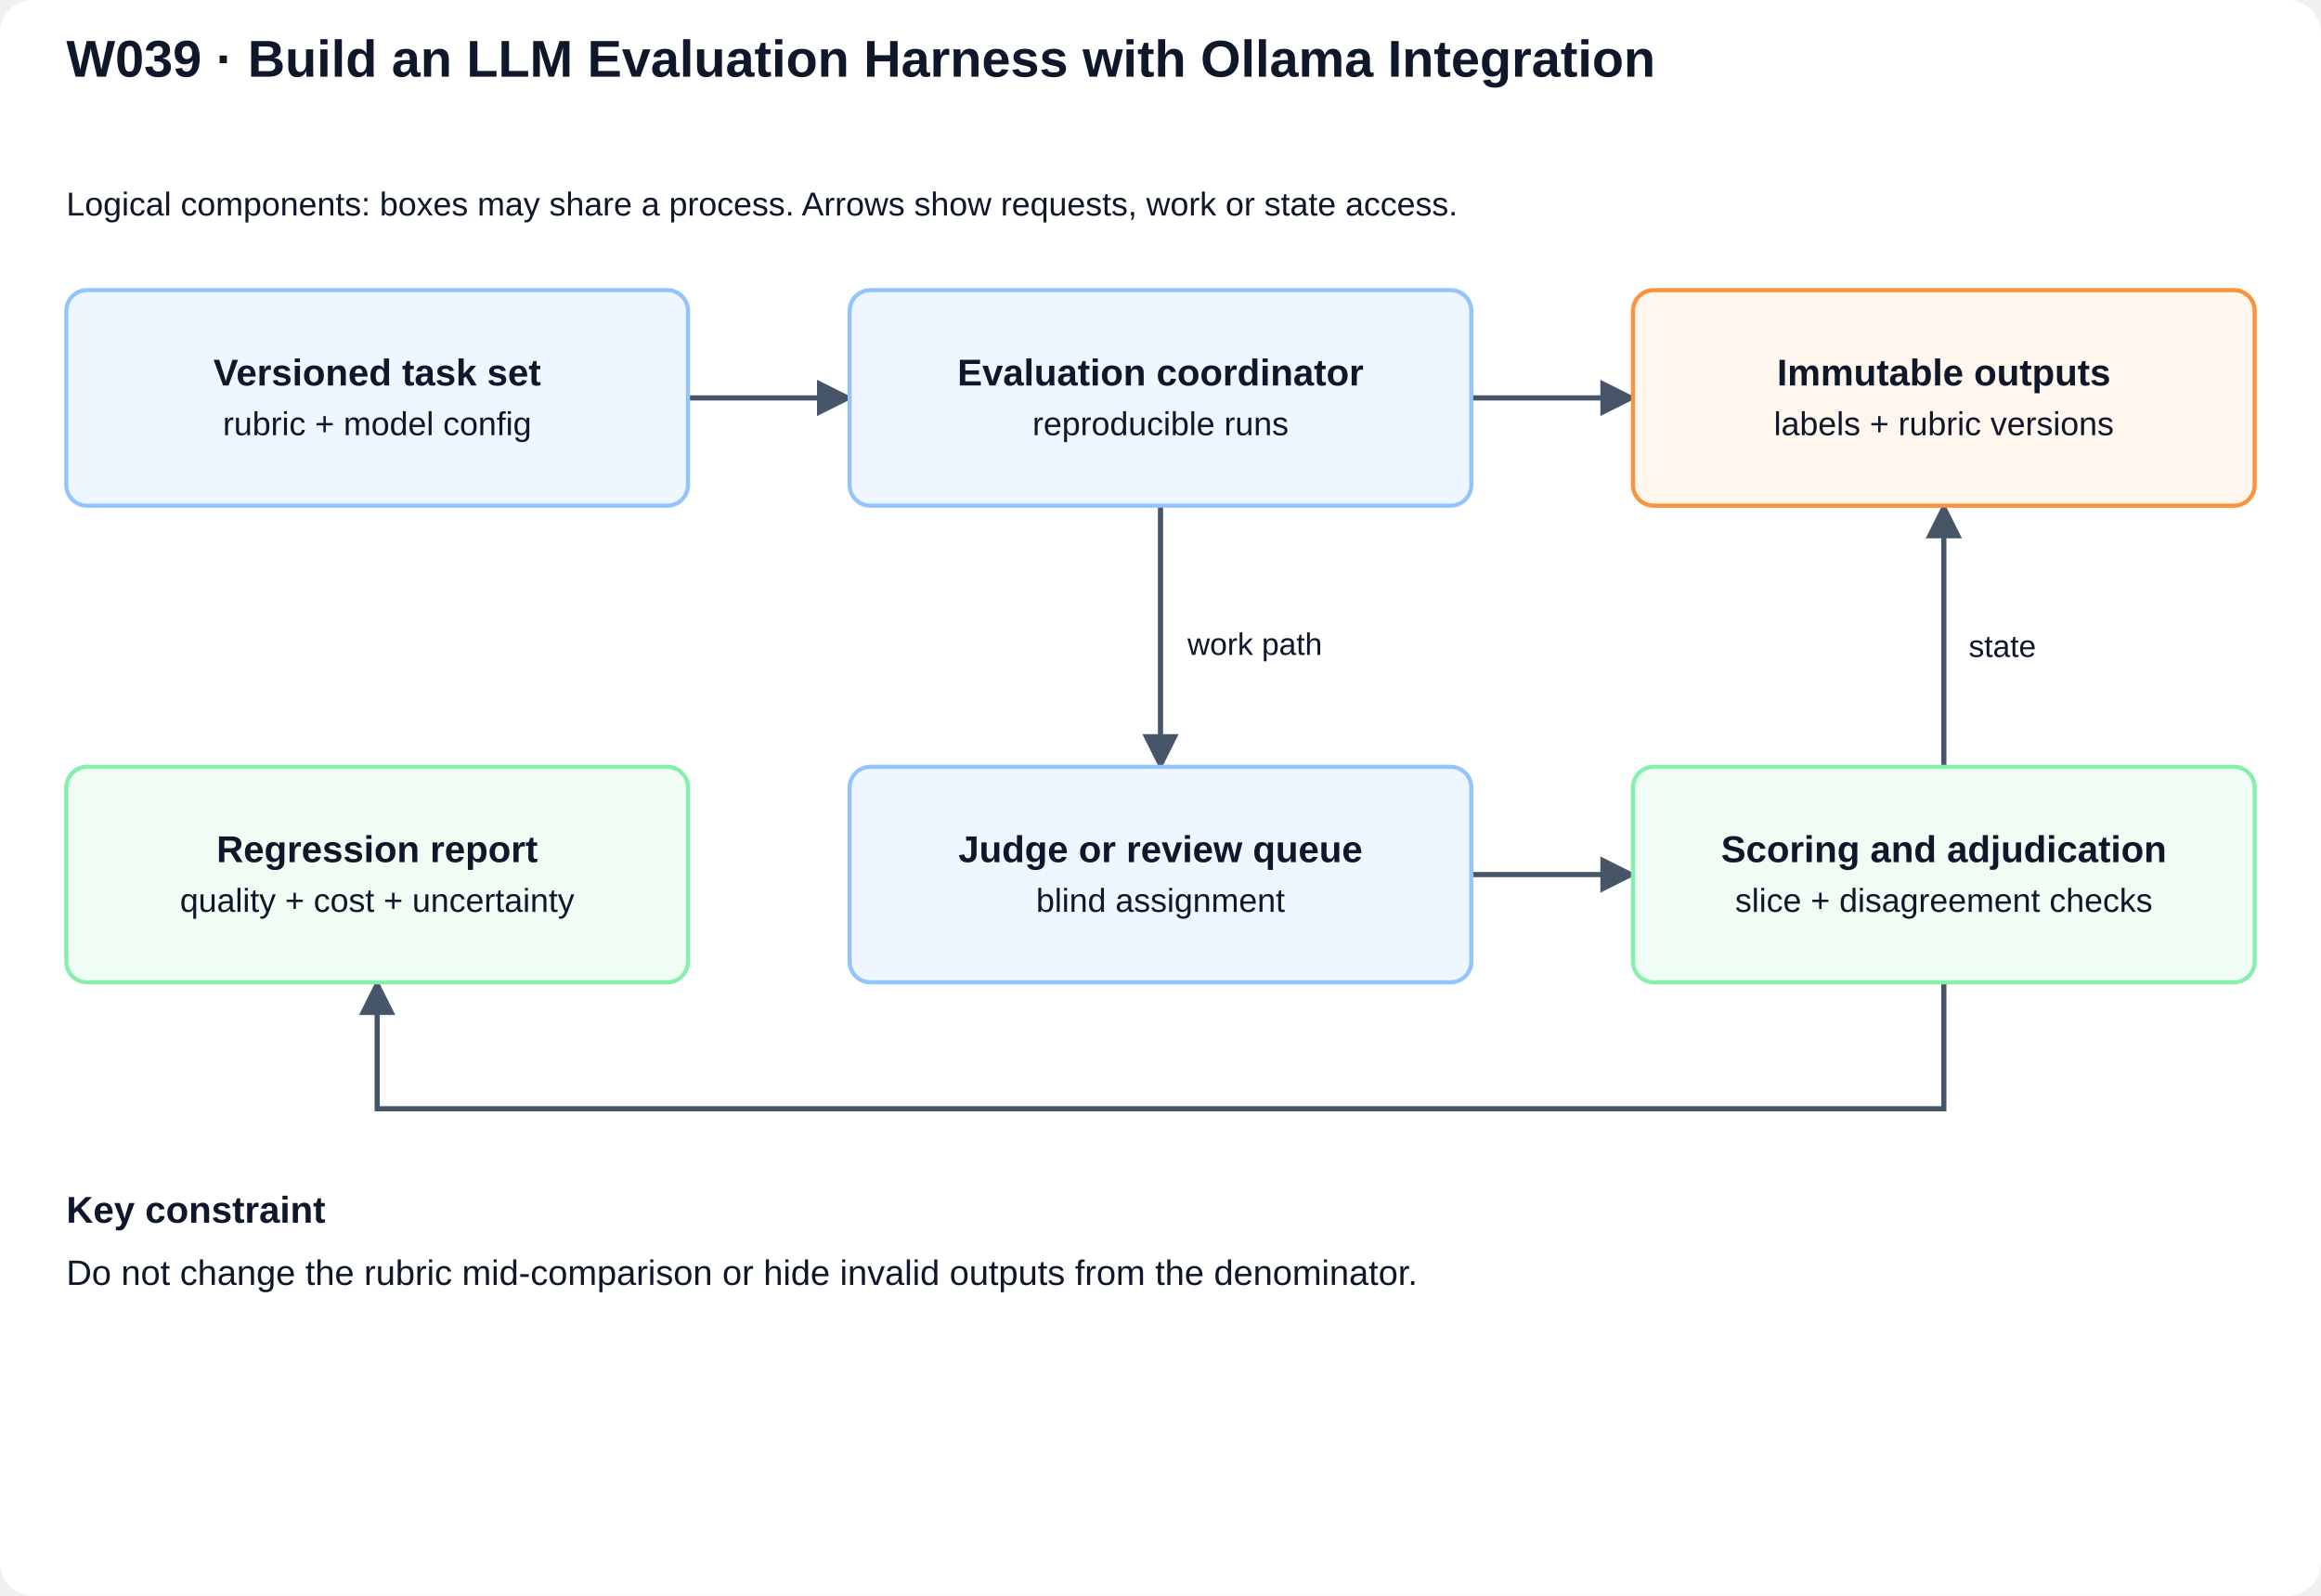
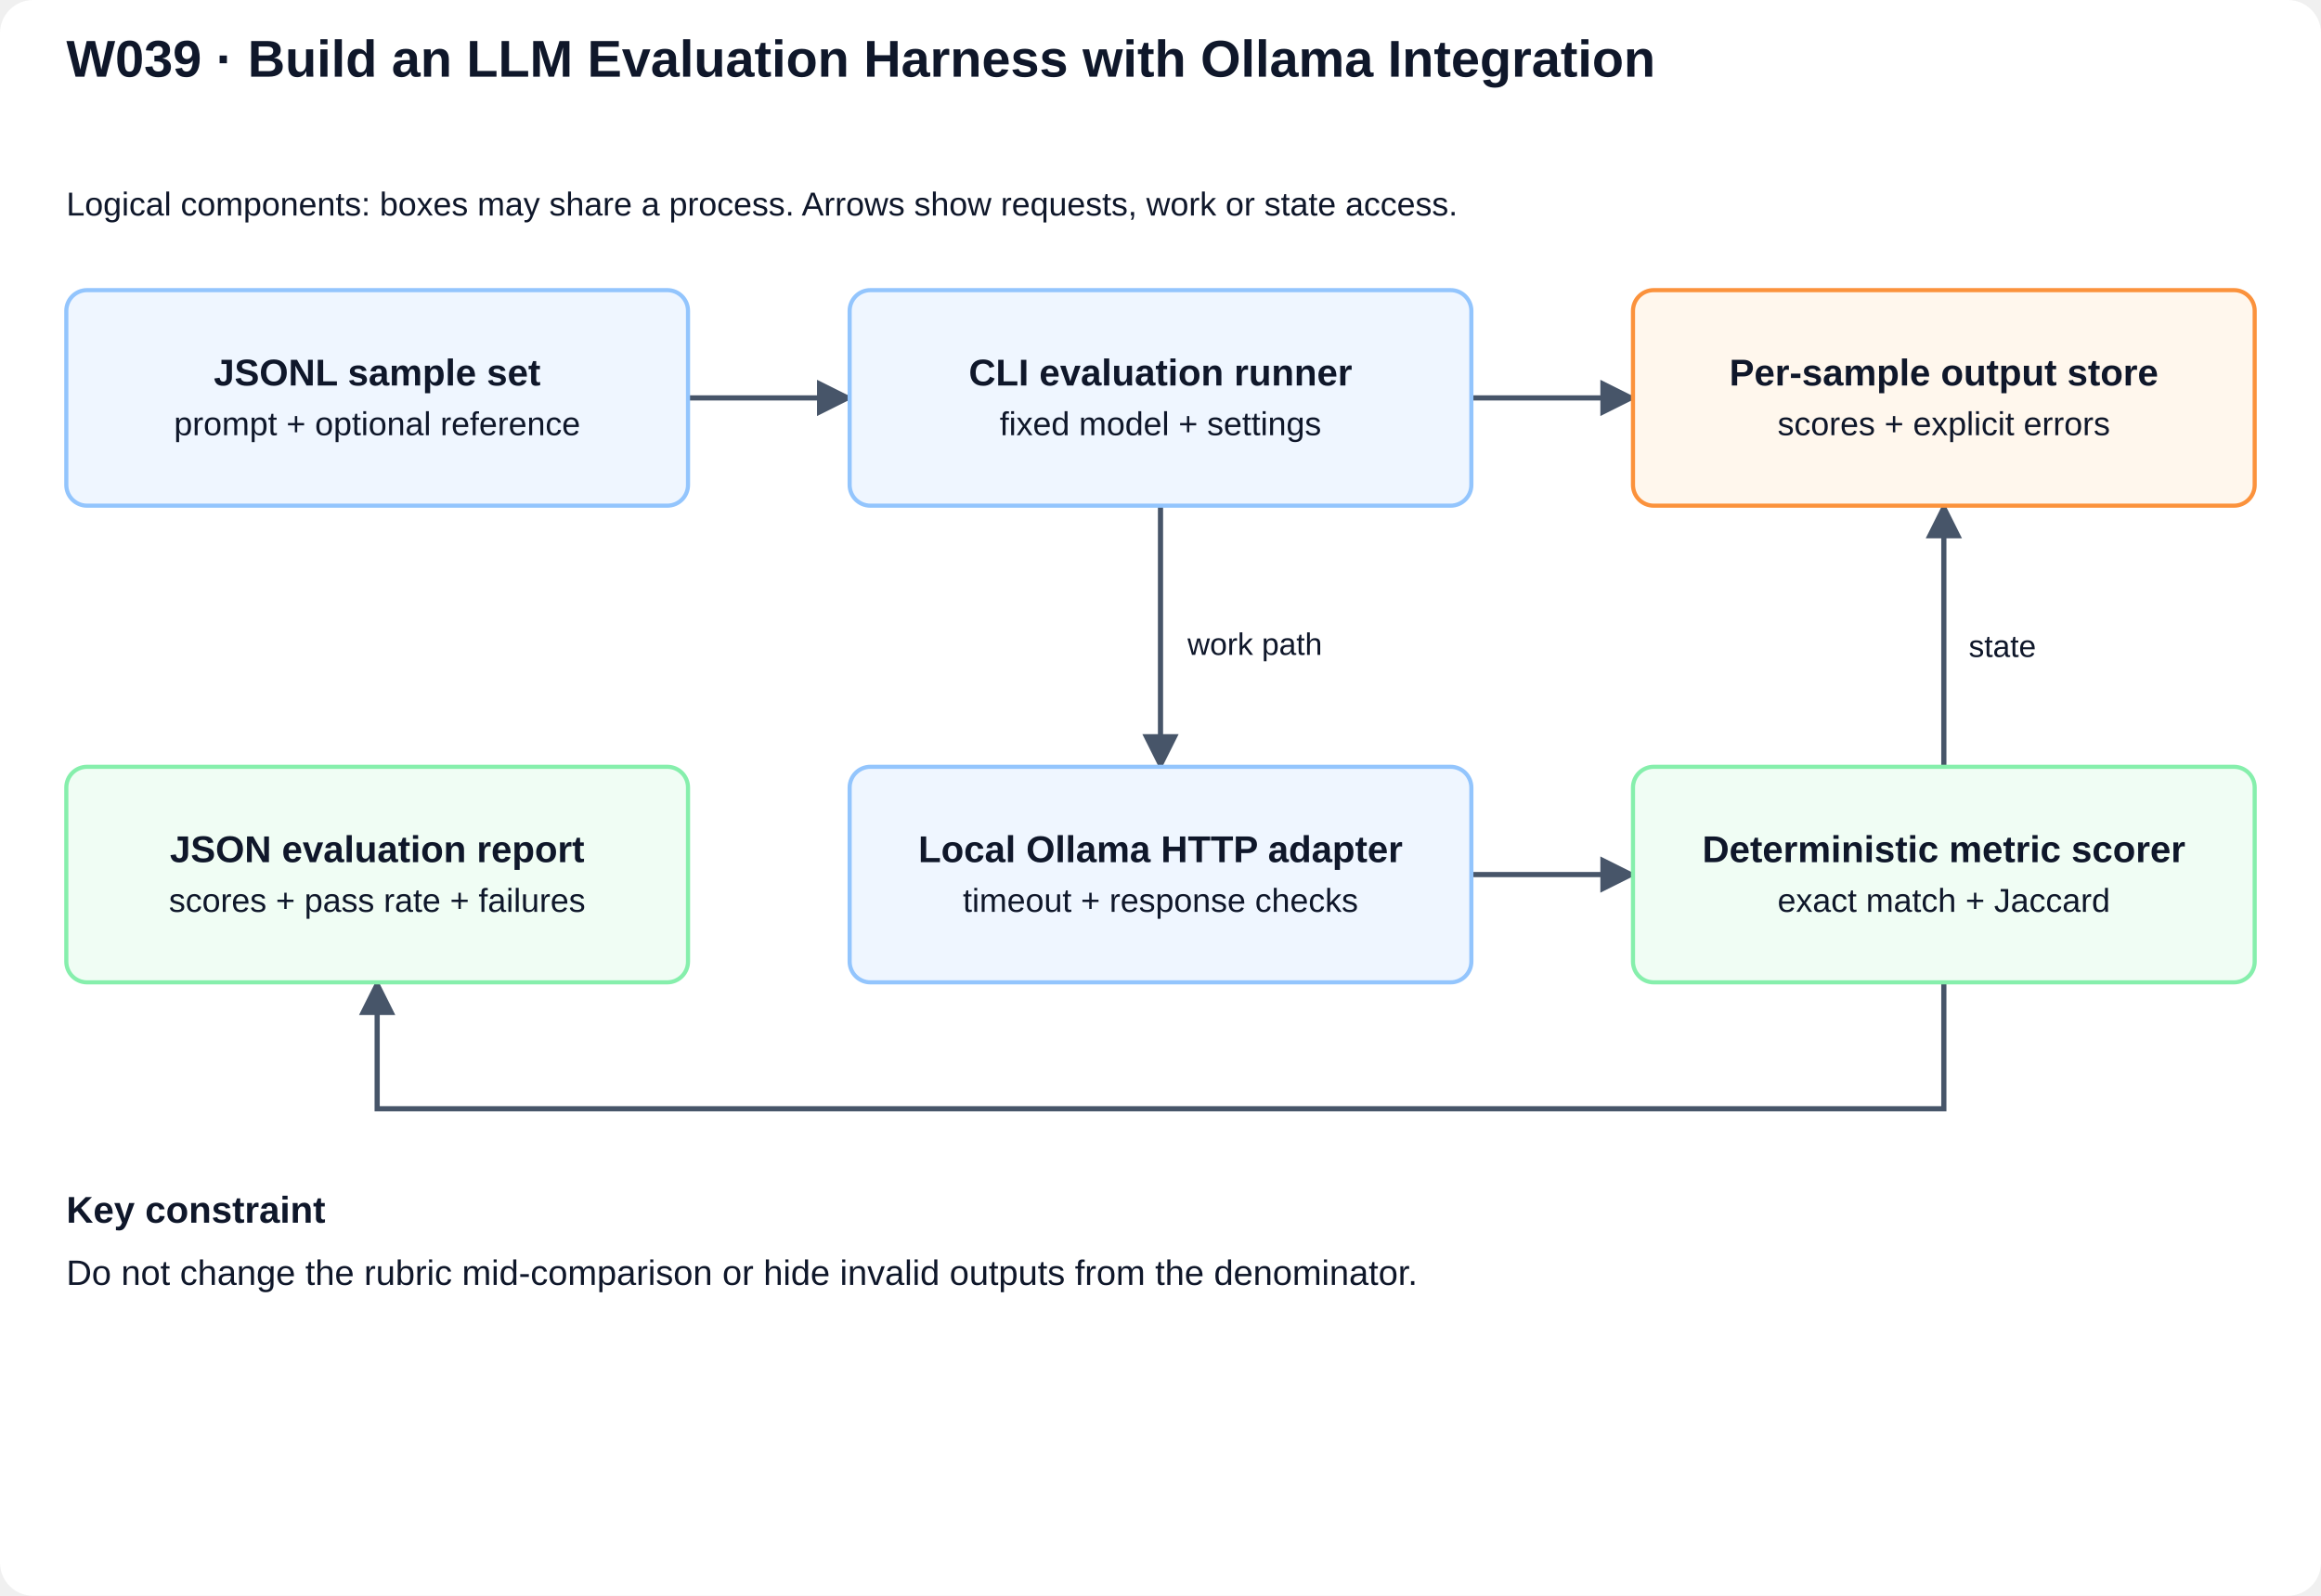
<svg xmlns="http://www.w3.org/2000/svg" width="1120" height="770" viewBox="0 0 1120 770" role="img" aria-labelledby="title desc">
  <defs>
    <marker id="arrow" viewBox="0 0 10 10" refX="9" refY="5" markerWidth="7" markerHeight="7" orient="auto-start-reverse">
      <path d="M0 0 L10 5 L0 10Z" fill="#475569" />
    </marker>
  </defs>
  <rect width="1120" height="770" rx="16" fill="white" />
  <g font-family="Arial, Helvetica, sans-serif" fill="#0f172a">
    <text x="32" y="37" font-size="25" font-weight="700" text-anchor="start">W039 · Build an LLM Evaluation Harness with Ollama Integration</text>
    <text x="32" y="104" font-size="16" font-weight="400" text-anchor="start">Logical components: boxes may share a process. Arrows show requests, work or state access.</text>
    <polyline points="332,192 410,192" stroke="#475569" stroke-width="2.5" fill="none" marker-end="url(#arrow)" />
    <polyline points="710,192 788,192" stroke="#475569" stroke-width="2.5" fill="none" marker-end="url(#arrow)" />
    <polyline points="560,244 560,370" stroke="#475569" stroke-width="2.5" fill="none" marker-end="url(#arrow)" />
    <text x="573" y="316" font-size="15" font-weight="400" text-anchor="start">work path</text>
    <polyline points="710,422 788,422" stroke="#475569" stroke-width="2.5" fill="none" marker-end="url(#arrow)" />
    <polyline points="938,370 938,244" stroke="#475569" stroke-width="2.5" fill="none" marker-end="url(#arrow)" />
    <text x="950" y="317" font-size="15" font-weight="400" text-anchor="start">state</text>
    <polyline points="938,474 938,535 182,535 182,474" stroke="#475569" stroke-width="2.5" fill="none" marker-end="url(#arrow)" />
    <rect x="32" y="140" width="300" height="104" rx="10" fill="#eff6ff" stroke="#93c5fd" stroke-width="2" />
-     <text x="182" y="186" font-size="18" font-weight="700" text-anchor="middle">Versioned task set</text>
-     <text x="182" y="210" font-size="16" font-weight="400" text-anchor="middle">rubric + model config</text>
+     <text x="182" y="186" font-size="18" font-weight="700" text-anchor="middle">JSONL sample set</text>
+     <text x="182" y="210" font-size="16" font-weight="400" text-anchor="middle">prompt + optional reference</text>
    <rect x="410" y="140" width="300" height="104" rx="10" fill="#eff6ff" stroke="#93c5fd" stroke-width="2" />
-     <text x="560" y="186" font-size="18" font-weight="700" text-anchor="middle">Evaluation coordinator</text>
-     <text x="560" y="210" font-size="16" font-weight="400" text-anchor="middle">reproducible runs</text>
+     <text x="560" y="186" font-size="18" font-weight="700" text-anchor="middle">CLI evaluation runner</text>
+     <text x="560" y="210" font-size="16" font-weight="400" text-anchor="middle">fixed model + settings</text>
    <rect x="788" y="140" width="300" height="104" rx="10" fill="#fff7ed" stroke="#fb923c" stroke-width="2" />
-     <text x="938" y="186" font-size="18" font-weight="700" text-anchor="middle">Immutable outputs</text>
-     <text x="938" y="210" font-size="16" font-weight="400" text-anchor="middle">labels + rubric versions</text>
+     <text x="938" y="186" font-size="18" font-weight="700" text-anchor="middle">Per-sample output store</text>
+     <text x="938" y="210" font-size="16" font-weight="400" text-anchor="middle">scores + explicit errors</text>
    <rect x="410" y="370" width="300" height="104" rx="10" fill="#eff6ff" stroke="#93c5fd" stroke-width="2" />
-     <text x="560" y="416" font-size="18" font-weight="700" text-anchor="middle">Judge or review queue</text>
-     <text x="560" y="440" font-size="16" font-weight="400" text-anchor="middle">blind assignment</text>
+     <text x="560" y="416" font-size="18" font-weight="700" text-anchor="middle">Local Ollama HTTP adapter</text>
+     <text x="560" y="440" font-size="16" font-weight="400" text-anchor="middle">timeout + response checks</text>
    <rect x="788" y="370" width="300" height="104" rx="10" fill="#f0fdf4" stroke="#86efac" stroke-width="2" />
-     <text x="938" y="416" font-size="18" font-weight="700" text-anchor="middle">Scoring and adjudication</text>
-     <text x="938" y="440" font-size="16" font-weight="400" text-anchor="middle">slice + disagreement checks</text>
+     <text x="938" y="416" font-size="18" font-weight="700" text-anchor="middle">Deterministic metric scorer</text>
+     <text x="938" y="440" font-size="16" font-weight="400" text-anchor="middle">exact match + Jaccard</text>
    <rect x="32" y="370" width="300" height="104" rx="10" fill="#f0fdf4" stroke="#86efac" stroke-width="2" />
-     <text x="182" y="416" font-size="18" font-weight="700" text-anchor="middle">Regression report</text>
-     <text x="182" y="440" font-size="16" font-weight="400" text-anchor="middle">quality + cost + uncertainty</text>
+     <text x="182" y="416" font-size="18" font-weight="700" text-anchor="middle">JSON evaluation report</text>
+     <text x="182" y="440" font-size="16" font-weight="400" text-anchor="middle">scores + pass rate + failures</text>
    <text x="32" y="590" font-size="18" font-weight="700" text-anchor="start">Key constraint</text>
    <text x="32" y="620" font-size="17" font-weight="400" text-anchor="start">Do not change the rubric mid-comparison or hide invalid outputs from the denominator.</text>
  </g>
</svg>
